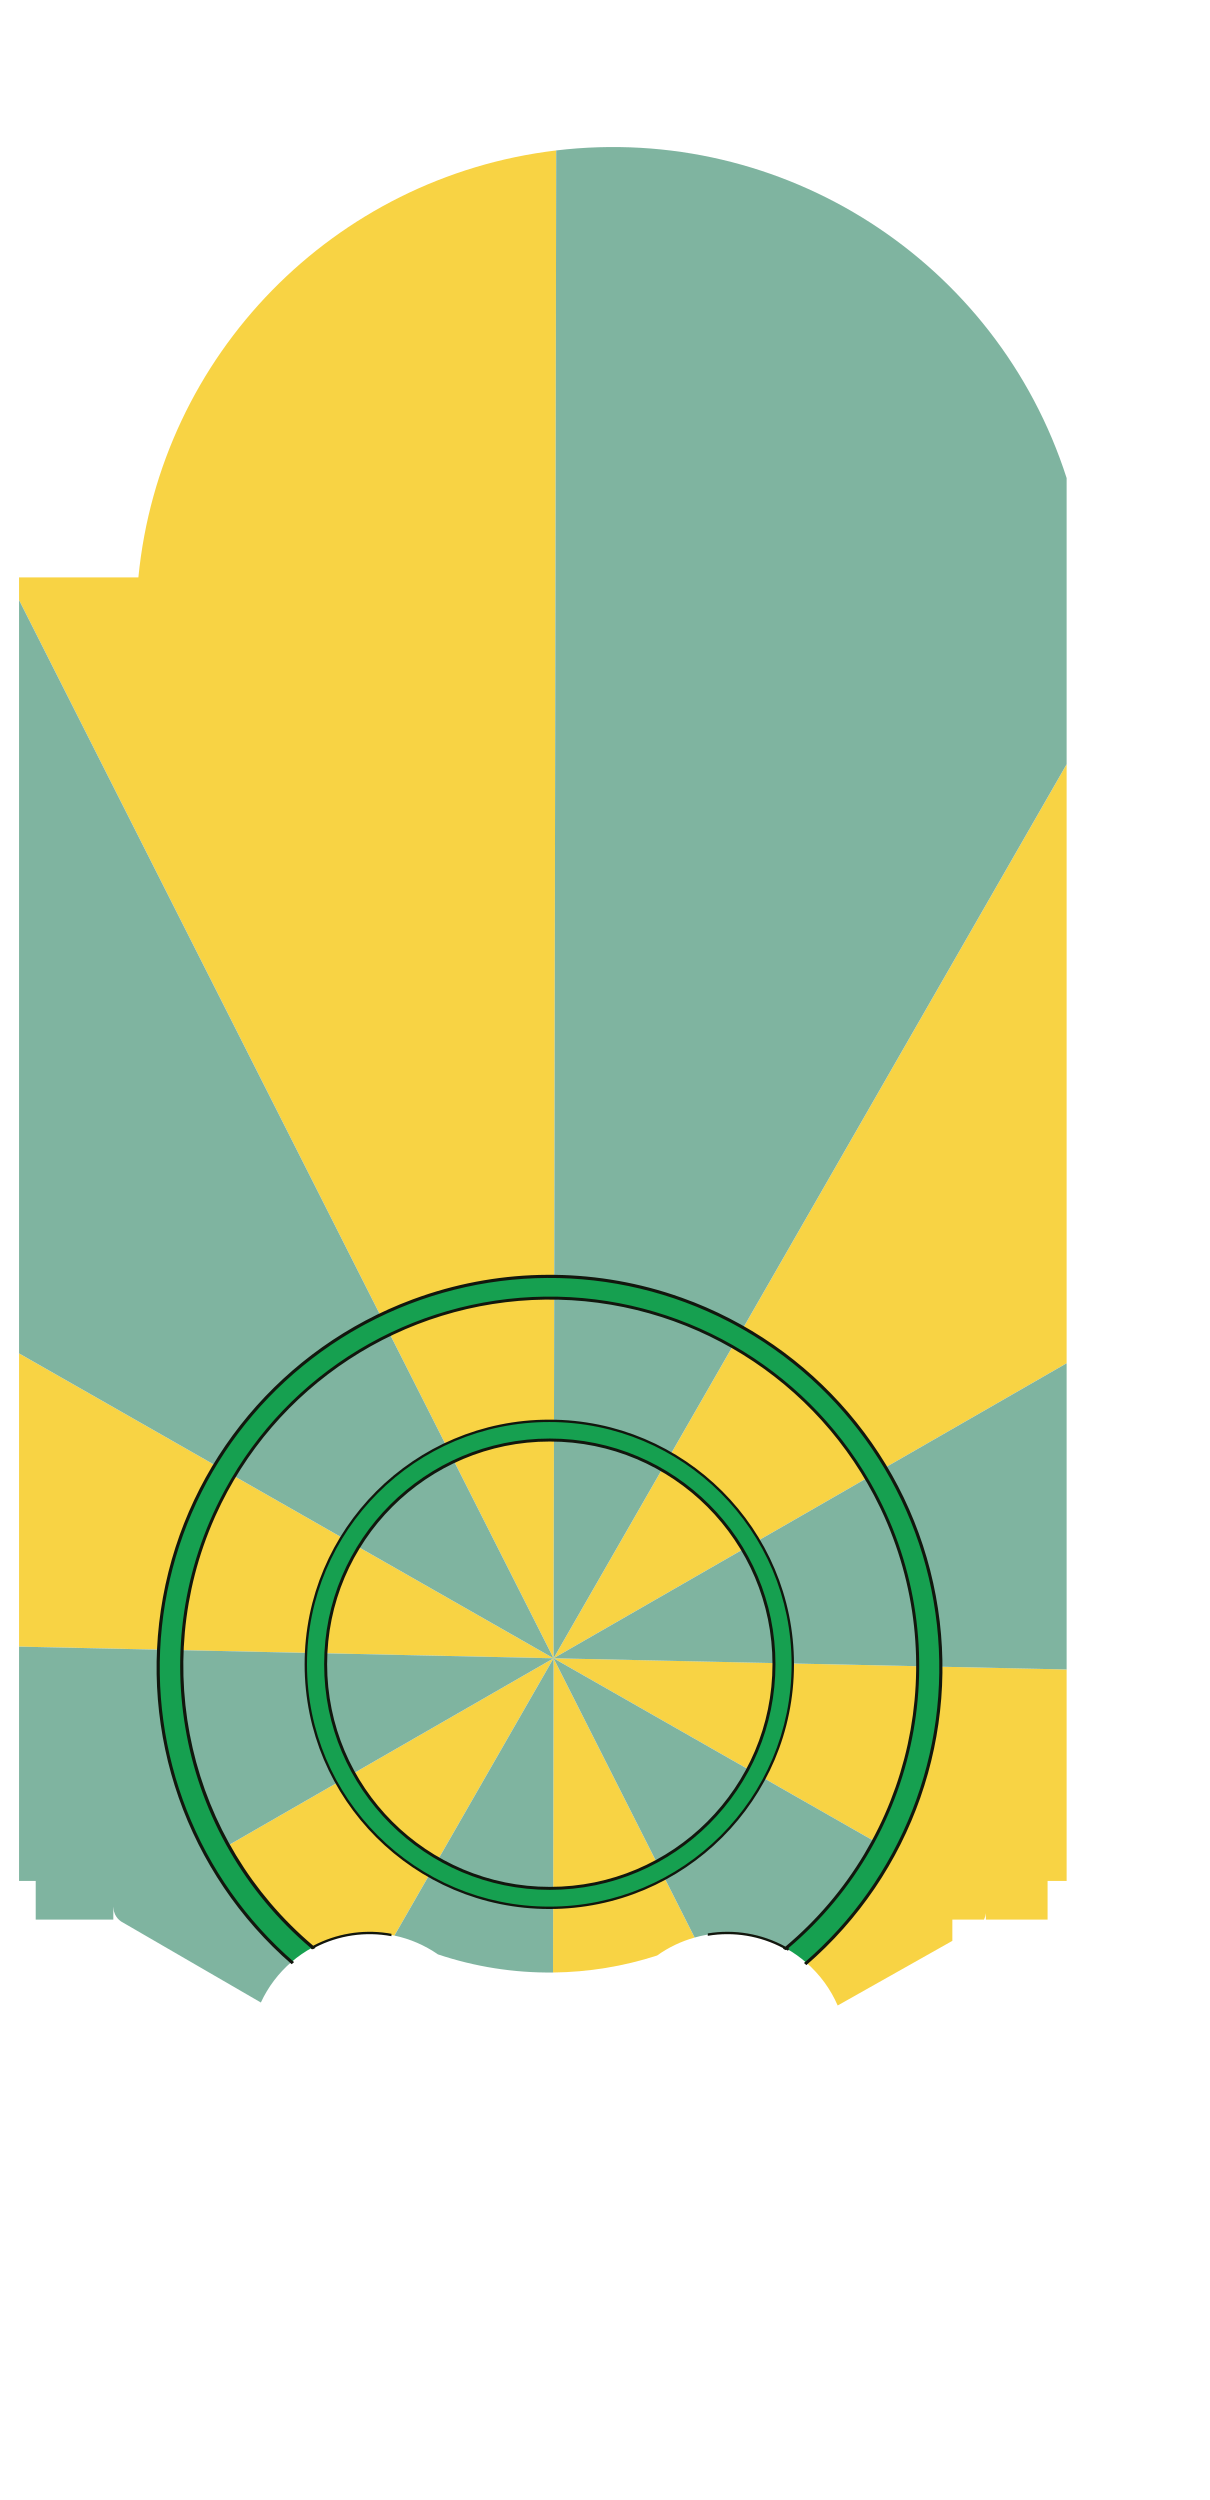
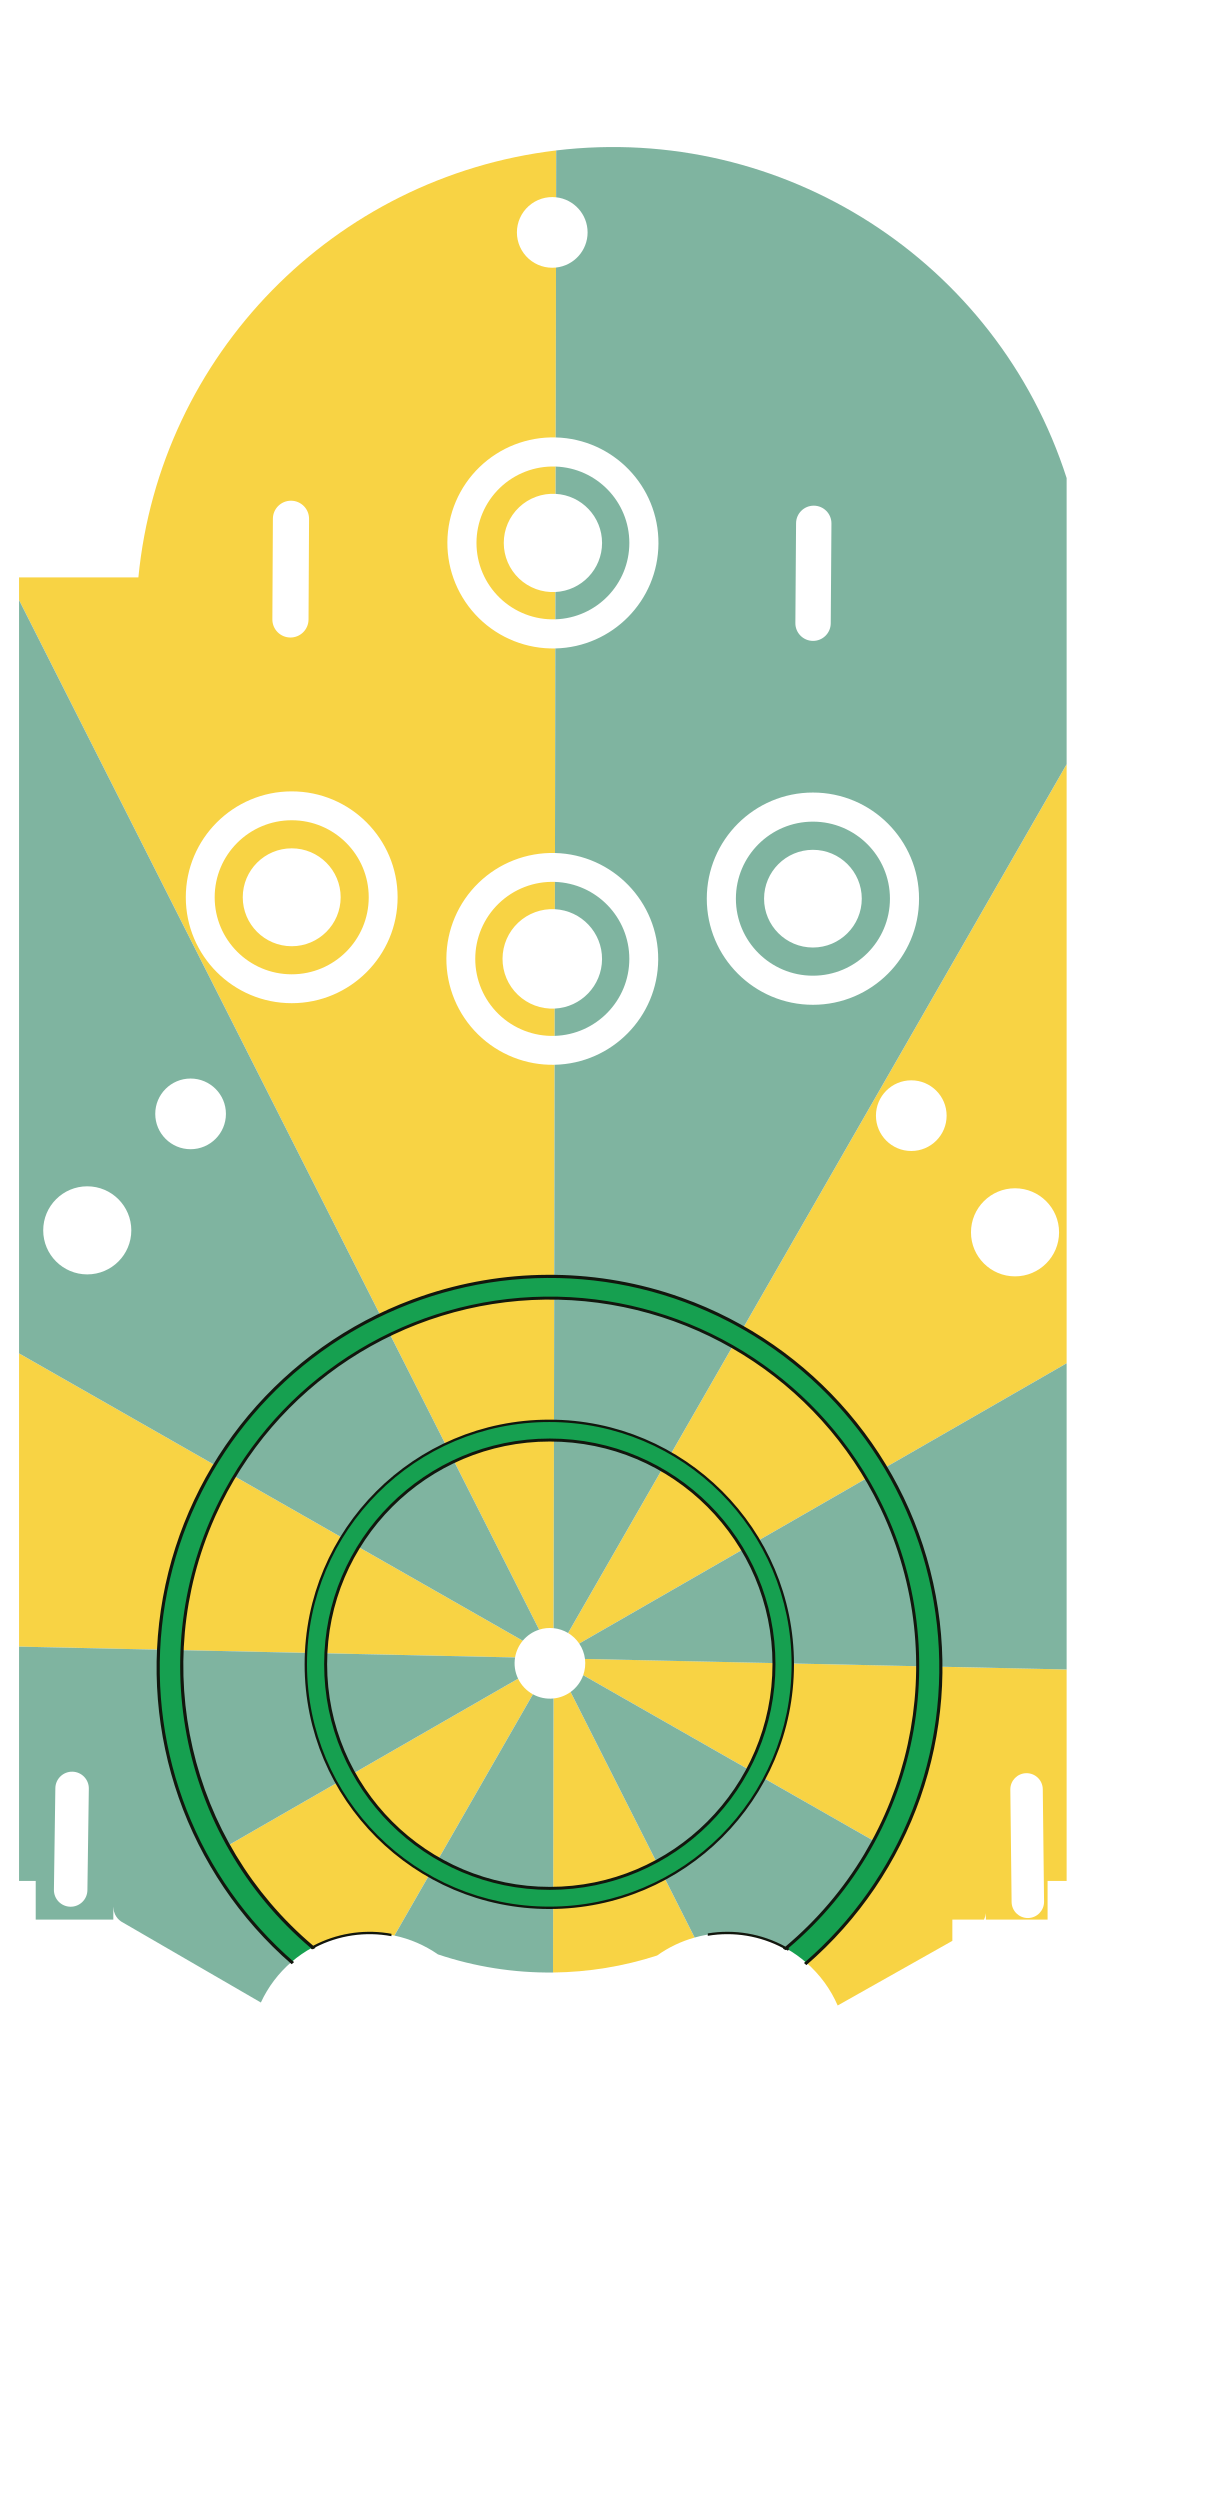
<svg xmlns="http://www.w3.org/2000/svg" width="20.312in" height="42in" viewBox="0 0 6093.8 12600.0">
  <g id="field" style="display:none">
    <path id="field-1" style="fill:none;stroke:#00a000;stroke-width:2" d="M697.47,2910.00A2402.40,2402.40 0 0 1 5376.00,2409.36L5376.00,9480.00L5280.00,9480.00L5280.00,9675.00L4969.03,9675.00L4969.03,9642.60L4966.03,9658.43L4959.48,9675.00L4800.00,9675.00L4800.00,9782.03L4222.03,10107.79A603.84,603.84 0 0 0 3311.76,9855.95A1765.59,1765.59 0 0 1 2207.34,9850.23A603.84,603.84 0 0 0 1314.77,10092.82L610.12,9684.26L600.00,9676.09L600.00,9675.00L598.12,9674.38L592.12,9667.82L586.12,9659.76L580.12,9649.20L574.12,9632.98L571.12,9609.51L571.12,9675.00L180.00,9675.00L180.00,9480.00L96.00,9480.00L96.00,2910.00L697.47,2910.00Z" />
  </g>
  <g id="yellow">
-     <path id="yellow-1" style="fill:#f8d344;fill-rule:evenodd;stroke:none" d="M3307.46,9382.04A1129.83,1129.83 0 0 1 2788.07,9517.34L2790.09,8357.82L3307.46,9382.04ZM3501.08,9765.34A603.84,603.84 0 0 0 3311.76,9855.95A1765.59,1765.59 0 0 1 2787.33,9941.59L2787.90,9615.35A1227.24,1227.24 0 0 0 3351.10,9468.43L3501.08,9765.34ZM4222.03,10107.79A603.84,603.84 0 0 0 4065.11,9892.95A1972.50,1972.50 0 0 0 4742.17,8400.41L5376.00,8414.24L5376.00,9480.00L5280.00,9480.00L5280.00,9675.00L4969.03,9675.00L4969.03,9642.60L4966.03,9658.43L4959.48,9675.00L4800.00,9675.00L4800.00,9782.03L4222.03,10107.79ZM3852.47,8963.79A1227.24,1227.24 0 0 0 3995.78,8384.13L4625.10,8397.86A1854.48,1854.48 0 0 1 4402.62,9277.59L3852.47,8963.79ZM3900.91,8382.06A1129.83,1129.83 0 0 1 3769.52,8916.48L2790.09,8357.82L3900.91,8382.06ZM1696.94,8986.41A1227.24,1227.24 0 0 0 2160.78,9454.44L1988.03,9755.46A603.84,603.84 0 0 0 1575.66,9815.03A1854.48,1854.48 0 0 1 1151.07,9300.30L1696.94,8986.41ZM2210.16,9368.38A1129.83,1129.83 0 0 1 1783.59,8936.58L2790.09,8357.82L2210.16,9368.38ZM1082.42,7383.78A1972.50,1972.50 0 0 0 799.30,8314.38L96.00,8299.03L96.00,6821.14L1082.42,7383.78ZM1721.42,7748.26A1227.24,1227.24 0 0 0 1542.67,8330.60L917.86,8316.97A1854.48,1854.48 0 0 1 1104.05,7583.47A1765.59,1765.59 0 0 1 1109.07,7573.26A1854.48,1854.48 0 0 1 1181.80,7440.47L1721.42,7748.26ZM1642.60,8332.78A1129.83,1129.83 0 0 1 1807.67,7797.46L2790.09,8357.82L1642.60,8332.78ZM4463.91,7395.33A1972.50,1972.50 0 0 0 3746.24,6691.67L5376.00,3851.69L5376.00,6870.86L4463.91,7395.33ZM3824.55,7762.98A1227.24,1227.24 0 0 0 3382.44,7325.61L3691.43,6787.17A1854.48,1854.48 0 0 1 4366.08,7451.59L3824.55,7762.98ZM3334.86,7408.52A1129.83,1129.83 0 0 1 3742.27,7810.29L2790.09,8357.82L3334.86,7408.52ZM697.47,2910.00A2402.40,2402.40 0 0 1 2803.35,757.99L2793.45,6433.10A1972.50,1972.50 0 0 0 1970.35,6602.18A1765.59,1765.59 0 0 0 1937.29,6617.20A1972.50,1972.50 0 0 0 1915.94,6627.30L96.00,3024.43L96.00,2910.00L697.47,2910.00ZM2792.18,7161.26A1227.24,1227.24 0 0 0 2244.83,7278.39L1965.86,6726.12A1854.48,1854.48 0 0 1 2793.26,6542.54L2792.18,7161.26ZM2289.00,7365.83A1129.83,1129.83 0 0 1 2792.01,7258.00L2790.09,8357.82L2289.00,7365.83Z" />
+     <path id="yellow-1" style="fill:#f8d344;fill-rule:evenodd;stroke:none" d="M2788.07,9517.34L2789.74,8560.41A178.12,178.12 0 0 0 2875.89,8527.67L3307.46,9382.04A1129.83,1129.83 0 0 1 2788.07,9517.34ZM3311.76,9855.95A1765.59,1765.59 0 0 1 2787.33,9941.59L2787.90,9615.35A1227.24,1227.24 0 0 0 3351.10,9468.43L3501.08,9765.34A603.84,603.84 0 0 0 3311.76,9855.95ZM4222.03,10107.79A603.84,603.84 0 0 0 4065.11,9892.95A1972.50,1972.50 0 0 0 4742.17,8400.41L5376.00,8414.24L5376.00,9480.00L5280.00,9480.00L5280.00,9675.00L4969.03,9675.00L4969.03,9642.60L4966.03,9658.43L4959.48,9675.00L4800.00,9675.00L4800.00,9782.03L4222.03,10107.79ZM5262.23,9584.33L5255.79,9017.80A81.80,81.80 0 0 0 5173.06,8936.94A81.80,81.80 0 0 0 5092.20,9019.66L5098.64,9586.19A81.80,81.80 0 0 0 5181.36,9667.05A81.80,81.80 0 0 0 5262.23,9584.33ZM3995.78,8384.13L4625.10,8397.86A1854.48,1854.48 0 0 1 4402.62,9277.59L3852.47,8963.79A1227.24,1227.24 0 0 0 3995.78,8384.13ZM3900.91,8382.06A1129.83,1129.83 0 0 1 3769.52,8916.48L2939.48,8443.03A178.12,178.12 0 0 0 2948.47,8361.28L3900.91,8382.06ZM2160.78,9454.44L1988.03,9755.46A603.84,603.84 0 0 0 1575.66,9815.03A1854.48,1854.48 0 0 1 1151.07,9300.30L1696.94,8986.41A1227.24,1227.24 0 0 0 2160.78,9454.44ZM2210.16,9368.38A1129.83,1129.83 0 0 1 1783.59,8936.58L2611.29,8460.64A178.12,178.12 0 0 0 2685.93,8539.32L2210.16,9368.38ZM1082.42,7383.78A1972.50,1972.50 0 0 0 799.30,8314.38L96.00,8299.03L96.00,6821.14L1082.42,7383.78ZM1542.67,8330.60L917.86,8316.97A1854.48,1854.48 0 0 1 1104.05,7583.47A1765.59,1765.59 0 0 1 1109.07,7573.26A1854.48,1854.48 0 0 1 1181.80,7440.47L1721.42,7748.26A1227.24,1227.24 0 0 0 1542.67,8330.60ZM1642.60,8332.78A1129.83,1129.83 0 0 1 1807.67,7797.46L2634.80,8269.24A178.12,178.12 0 0 0 2596.05,8353.59L1642.60,8332.78ZM4463.91,7395.33A1972.50,1972.50 0 0 0 3746.24,6691.67L5376.00,3851.69L5376.00,6870.86L4463.91,7395.33ZM5337.90,6210.90A222.00,222.00 0 1 0 4893.90,6210.90A222.00,222.00 0 1 0 5337.90,6210.90ZM4771.12,5622.90A178.12,178.12 0 1 0 4414.88,5622.90A178.12,178.12 0 1 0 4771.12,5622.90ZM3382.44,7325.61L3691.43,6787.17A1854.48,1854.48 0 0 1 4366.08,7451.59L3824.55,7762.98A1227.24,1227.24 0 0 0 3382.44,7325.61ZM3334.86,7408.52A1129.83,1129.83 0 0 1 3742.27,7810.29L2919.32,8283.51A178.12,178.12 0 0 0 2863.22,8230.38L3334.86,7408.52ZM697.47,2910.00A2402.40,2402.40 0 0 1 2803.35,757.99L2802.94,994.15A178.12,178.12 0 0 0 2605.28,1171.20A178.12,178.12 0 0 0 2802.32,1348.32L2800.83,2204.49A531.95,531.95 0 0 0 2254.83,2732.99A531.95,531.95 0 0 0 2798.97,3268.07L2797.17,4299.07A533.84,533.84 0 0 0 2249.80,4829.46A533.84,533.84 0 0 0 2795.31,5366.45L2793.45,6433.10A1972.50,1972.50 0 0 0 1970.35,6602.18A1765.59,1765.59 0 0 0 1937.29,6617.20A1972.50,1972.50 0 0 0 1915.94,6627.30L96.00,3024.43L96.00,2910.00L697.47,2910.00ZM2004.02,4522.24A533.78,533.78 0 1 0 936.46,4522.24A533.78,533.78 0 1 0 2004.02,4522.24ZM1375.42,2614.14L1372.76,3121.40A91.15,91.15 0 0 0 1463.43,3213.02A91.15,91.15 0 0 0 1555.05,3122.36L1557.70,2615.10A91.15,91.15 0 0 0 1467.04,2523.48A91.15,91.15 0 0 0 1375.42,2614.14ZM2800.33,2488.92A247.71,247.71 0 0 0 2539.06,2736.26A247.71,247.71 0 0 0 2799.47,2983.64L2799.23,3121.28A385.23,385.23 0 0 1 2401.55,2736.26A385.23,385.23 0 0 1 2800.57,2351.28L2800.33,2488.92ZM2796.68,4582.28A250.80,250.80 0 0 0 2532.84,4831.20A250.80,250.80 0 0 0 2795.81,5083.24L2795.57,5220.82A388.27,388.27 0 0 1 2395.36,4832.74A388.27,388.27 0 0 1 2796.92,4444.69L2796.68,4582.28ZM2244.83,7278.39L1965.86,6726.12A1854.48,1854.48 0 0 1 2793.26,6542.54L2792.18,7161.26A1227.24,1227.24 0 0 0 2244.83,7278.39ZM2289.00,7365.83A1129.83,1129.83 0 0 1 2792.01,7258.00L2790.35,8206.05A178.12,178.12 0 0 0 2717.24,8213.60L2289.00,7365.83ZM1858.47,4522.24A388.23,388.23 0 1 1 1082.01,4522.24A388.23,388.23 0 1 1 1858.47,4522.24ZM1716.96,4522.24A246.72,246.72 0 1 0 1223.52,4522.24A246.72,246.72 0 1 0 1716.96,4522.24Z" />
  </g>
  <g id="teal">
-     <path id="teal-1" style="fill:#7fb4a0;fill-rule:evenodd;stroke:none" d="M1542.67,8330.60A1227.24,1227.24 0 0 0 1696.94,8986.41L1151.07,9300.30A1854.48,1854.48 0 0 1 917.86,8316.97L1542.67,8330.60ZM1783.59,8936.58A1129.83,1129.83 0 0 1 1642.60,8332.78L2790.09,8357.82L1783.59,8936.58ZM1469.09,9888.42A603.84,603.84 0 0 0 1314.77,10092.82L610.12,9684.26L600.00,9676.09L600.00,9675.00L598.12,9674.38L592.12,9667.82L586.12,9659.76L580.12,9649.20L574.12,9632.98L571.12,9609.51L571.12,9675.00L180.00,9675.00L180.00,9480.00L96.00,9480.00L96.00,8299.03L799.30,8314.38A1972.50,1972.50 0 0 0 1469.09,9888.42ZM2207.34,9850.23A603.84,603.84 0 0 0 1988.03,9755.46L2160.78,9454.44A1227.24,1227.24 0 0 0 2787.90,9615.35L2787.33,9941.59A1765.59,1765.59 0 0 1 2207.34,9850.23ZM2788.07,9517.34A1129.83,1129.83 0 0 1 2210.16,9368.38L2790.09,8357.82L2788.07,9517.34ZM3501.08,9765.34L3351.10,9468.43A1227.24,1227.24 0 0 0 3852.47,8963.79L4402.62,9277.59A1854.48,1854.48 0 0 1 3960.73,9819.10A603.84,603.84 0 0 0 3501.08,9765.34ZM3769.52,8916.48A1129.83,1129.83 0 0 1 3307.46,9382.04L2790.09,8357.82L3769.52,8916.48ZM4463.91,7395.33L5376.00,6870.86L5376.00,8414.24L4742.17,8400.41A1972.50,1972.50 0 0 0 4463.91,7395.33ZM3995.78,8384.13A1227.24,1227.24 0 0 0 3824.55,7762.98L4366.08,7451.59A1854.48,1854.48 0 0 1 4411.46,7532.74A1765.59,1765.59 0 0 1 4416.73,7542.82A1854.48,1854.48 0 0 1 4625.10,8397.86L3995.78,8384.13ZM3742.27,7810.29A1129.83,1129.83 0 0 1 3900.91,8382.06L2790.09,8357.82L3742.27,7810.29ZM1915.94,6627.30A1972.50,1972.50 0 0 0 1082.42,7383.78L96.00,6821.14L96.00,3024.43L1915.94,6627.30ZM2244.83,7278.39A1227.24,1227.24 0 0 0 1721.42,7748.26L1181.80,7440.47A1854.48,1854.48 0 0 1 1965.86,6726.12L2244.83,7278.39ZM1807.67,7797.46A1129.83,1129.83 0 0 1 2289.00,7365.83L2790.09,8357.82L1807.67,7797.46ZM5376.00,2409.36L5376.00,3851.69L3746.24,6691.67A1972.50,1972.50 0 0 0 3580.08,6607.12A1765.59,1765.59 0 0 0 3546.84,6592.51A1972.50,1972.50 0 0 0 2793.45,6433.10L2803.35,757.99A2402.40,2402.40 0 0 1 5376.00,2409.36ZM3382.44,7325.61A1227.24,1227.24 0 0 0 2792.18,7161.26L2793.26,6542.54A1854.48,1854.48 0 0 1 3691.43,6787.17L3382.44,7325.61ZM2792.01,7258.00A1129.83,1129.83 0 0 1 3334.86,7408.52L2790.09,8357.82L2792.01,7258.00Z" />
+     <path id="teal-1" style="fill:#7fb4a0;fill-rule:evenodd;stroke:none" d="M1696.94,8986.41L1151.07,9300.30A1854.48,1854.48 0 0 1 917.86,8316.97L1542.67,8330.60A1227.24,1227.24 0 0 0 1696.94,8986.41ZM1783.59,8936.58A1129.83,1129.83 0 0 1 1642.60,8332.78L2596.05,8353.59A178.12,178.12 0 0 0 2611.29,8460.64L1783.59,8936.58ZM1469.09,9888.42A603.84,603.84 0 0 0 1314.77,10092.82L610.12,9684.26L600.00,9676.09L600.00,9675.00L598.12,9674.38L592.12,9667.82L586.12,9659.76L580.12,9649.20L574.12,9632.98L571.12,9609.51L571.12,9675.00L180.00,9675.00L180.00,9480.00L96.00,9480.00L96.00,8299.03L799.30,8314.38A1972.50,1972.50 0 0 0 1469.09,9888.42ZM278.96,9012.59L271.75,9524.45A84.39,84.39 0 0 0 354.94,9610.03A84.39,84.39 0 0 0 440.52,9526.83L447.73,9014.97A84.39,84.39 0 0 0 364.53,8929.39A84.39,84.39 0 0 0 278.96,9012.59ZM2207.34,9850.23A603.84,603.84 0 0 0 1988.03,9755.46L2160.78,9454.44A1227.24,1227.24 0 0 0 2787.90,9615.35L2787.33,9941.59A1765.59,1765.59 0 0 1 2207.34,9850.23ZM2788.07,9517.34A1129.83,1129.83 0 0 1 2210.16,9368.38L2685.93,8539.32A178.12,178.12 0 0 0 2789.74,8560.41L2788.07,9517.34ZM3501.08,9765.34L3351.10,9468.43A1227.24,1227.24 0 0 0 3852.47,8963.79L4402.62,9277.59A1854.48,1854.48 0 0 1 3960.73,9819.10A603.84,603.84 0 0 0 3501.08,9765.34ZM3769.52,8916.48A1129.83,1129.83 0 0 1 3307.46,9382.04L2875.89,8527.67A178.12,178.12 0 0 0 2939.48,8443.03L3769.52,8916.48ZM4742.17,8400.41A1972.50,1972.50 0 0 0 4463.91,7395.33L5376.00,6870.86L5376.00,8414.24L4742.17,8400.41ZM3824.55,7762.98L4366.08,7451.59A1854.48,1854.48 0 0 1 4411.46,7532.74A1765.59,1765.59 0 0 1 4416.73,7542.82A1854.48,1854.48 0 0 1 4625.10,8397.86L3995.78,8384.13A1227.24,1227.24 0 0 0 3824.55,7762.98ZM3742.27,7810.29A1129.83,1129.83 0 0 1 3900.91,8382.06L2948.47,8361.28A178.12,178.12 0 0 0 2919.32,8283.51L3742.27,7810.29ZM1915.94,6627.30A1972.50,1972.50 0 0 0 1082.42,7383.78L96.00,6821.14L96.00,3024.43L1915.94,6627.30ZM661.80,6201.00A222.00,222.00 0 1 0 217.80,6201.00A222.00,222.00 0 1 0 661.80,6201.00ZM1138.72,5613.90A178.12,178.12 0 1 0 782.48,5613.90A178.12,178.12 0 1 0 1138.72,5613.90ZM1721.42,7748.26L1181.80,7440.47A1854.48,1854.48 0 0 1 1965.86,6726.12L2244.83,7278.39A1227.24,1227.24 0 0 0 1721.42,7748.26ZM1807.67,7797.46A1129.83,1129.83 0 0 1 2289.00,7365.83L2717.24,8213.60A178.12,178.12 0 0 0 2634.80,8269.24L1807.67,7797.46ZM5376.00,2409.36L5376.00,3851.69L3746.24,6691.67A1972.50,1972.50 0 0 0 3580.08,6607.12A1765.59,1765.59 0 0 0 3546.84,6592.51A1972.50,1972.50 0 0 0 2793.45,6433.10L2795.31,5366.45A533.84,533.84 0 0 0 3317.47,4836.01A533.84,533.84 0 0 0 2797.17,4299.07L2798.97,3268.07A531.95,531.95 0 0 0 3318.72,2739.52A531.95,531.95 0 0 0 2800.83,2204.49L2802.32,1348.32A178.12,178.12 0 0 0 2802.94,994.15L2803.35,757.99A2402.40,2402.40 0 0 1 5376.00,2409.36ZM4632.14,4529.24A534.89,534.89 0 1 0 3562.36,4529.24A534.89,534.89 0 1 0 4632.14,4529.24ZM4012.30,2636.99L4008.79,3140.25A89.15,89.15 0 0 0 4097.31,3230.02A89.15,89.15 0 0 0 4187.07,3141.50L4190.59,2638.24A89.15,89.15 0 0 0 4102.07,2548.47A89.15,89.15 0 0 0 4012.30,2636.99ZM2795.81,5083.24A250.80,250.80 0 0 0 3034.42,4834.27A250.80,250.80 0 0 0 2796.68,4582.28L2796.92,4444.69A388.27,388.27 0 0 1 3171.90,4832.74A388.27,388.27 0 0 1 2795.57,5220.82L2795.81,5083.24ZM2799.47,2983.64A247.71,247.71 0 0 0 3034.49,2736.26A247.71,247.71 0 0 0 2800.33,2488.92L2800.57,2351.28A385.23,385.23 0 0 1 3172.00,2736.26A385.23,385.23 0 0 1 2799.23,3121.28L2799.47,2983.64ZM2792.18,7161.26L2793.26,6542.54A1854.48,1854.48 0 0 1 3691.43,6787.17L3382.44,7325.61A1227.24,1227.24 0 0 0 2792.18,7161.26ZM2792.01,7258.00A1129.83,1129.83 0 0 1 3334.86,7408.52L2863.22,8230.38A178.12,178.12 0 0 0 2790.35,8206.05L2792.01,7258.00ZM4485.48,4529.24A388.23,388.23 0 1 1 3709.02,4529.24A388.23,388.23 0 1 1 4485.48,4529.24ZM4343.47,4529.24A246.22,246.22 0 1 0 3851.03,4529.24A246.22,246.22 0 1 0 4343.47,4529.24Z" />
  </g>
  <g id="green">
    <path id="green-1" style="fill:#16a050;fill-rule:evenodd;stroke:none" d="M4065.11,9892.95A603.84,603.84 0 0 0 3960.73,9819.10A1854.48,1854.48 0 0 0 4416.73,7542.82A1765.59,1765.59 0 0 0 4411.46,7532.74A1854.48,1854.48 0 0 0 1109.07,7573.26A1765.59,1765.59 0 0 0 1104.05,7583.47A1854.48,1854.48 0 0 0 1575.66,9815.03A603.84,603.84 0 0 0 1469.09,9888.42A1972.50,1972.50 0 0 1 1937.29,6617.20A1765.59,1765.59 0 0 1 1970.35,6602.18A1972.50,1972.50 0 0 1 3546.84,6592.51A1765.59,1765.59 0 0 1 3580.08,6607.12A1972.50,1972.50 0 0 1 4065.11,9892.95ZM3995.79,8388.27A1227.24,1227.24 0 1 1 1541.31,8388.27A1227.24,1227.24 0 1 1 3995.79,8388.27ZM3900.93,8387.64A1129.83,1129.83 0 1 0 1641.27,8387.64A1129.83,1129.83 0 1 0 3900.93,8387.64Z" />
  </g>
  <g id="black">
    <path id="black-1" style="fill:#12160d;fill-rule:evenodd;stroke:none" d="M3977.79,9822.01L3971.77,9831.59A597.84,597.84 0 0 0 3962.79,9827.15A1861.98,1861.98 0 0 1 3959.32,9828.63L3946.53,9821.59A1846.98,1846.98 0 0 0 3947.94,9818.94A597.84,597.84 0 0 0 3567.36,9756.56L3567.36,9744.40A609.84,609.84 0 0 1 3958.63,9811.08A1846.98,1846.98 0 0 0 4440.27,7607.19A1765.59,1765.59 0 0 0 4435.39,7596.96A1846.98,1846.98 0 0 0 1086.72,7638.06A1765.59,1765.59 0 0 0 1082.09,7648.41A1846.98,1846.98 0 0 0 1578.71,9806.61A609.84,609.84 0 0 1 1952.36,9742.95A1765.59,1765.59 0 0 0 1956.06,9743.51A609.84,609.84 0 0 1 1973.01,9746.38L1973.01,9758.58A597.84,597.84 0 0 0 1587.78,9815.40A1846.98,1846.98 0 0 0 1590.28,9817.49L1576.06,9825.07A1861.98,1861.98 0 0 1 1573.53,9823.04A597.84,597.84 0 0 0 1569.79,9824.00L1565.98,9817.79A1861.98,1861.98 0 0 1 1128.50,7519.15A1765.59,1765.59 0 0 1 1133.92,7509.09A1861.98,1861.98 0 0 1 4385.04,7469.19A1765.59,1765.59 0 0 1 4390.70,7479.11A1861.98,1861.98 0 0 1 3973.20,9819.30A609.84,609.84 0 0 1 3977.79,9822.01ZM4064.24,9904.23L4052.17,9893.64A1964.55,1964.55 0 0 0 3695.77,6672.88A1765.59,1765.59 0 0 0 3674.44,6661.65A1964.55,1964.55 0 0 0 1843.61,6672.88A1765.59,1765.59 0 0 0 1822.42,6684.38A1964.55,1964.55 0 0 0 1482.09,9889.21L1469.88,9899.67A1980.45,1980.45 0 0 1 2079.66,6549.11A1765.59,1765.59 0 0 1 2125.43,6532.73A1980.45,1980.45 0 0 1 3390.92,6524.97A1765.59,1765.59 0 0 1 3436.88,6540.78A1980.45,1980.45 0 0 1 4064.24,9904.23ZM4001.79,8388.27A1233.24,1233.24 0 1 1 1535.31,8388.27A1233.24,1233.24 0 1 1 4001.79,8388.27ZM3989.79,8388.27A1221.24,1221.24 0 1 0 1547.31,8388.27A1221.24,1221.24 0 1 0 3989.79,8388.27ZM3908.43,8387.64A1137.33,1137.33 0 1 1 1633.77,8387.64A1137.33,1137.33 0 1 1 3908.43,8387.64ZM3893.43,8387.64A1122.33,1122.33 0 1 0 1648.77,8387.64A1122.33,1122.33 0 1 0 3893.43,8387.64Z" />
  </g>
</svg>
